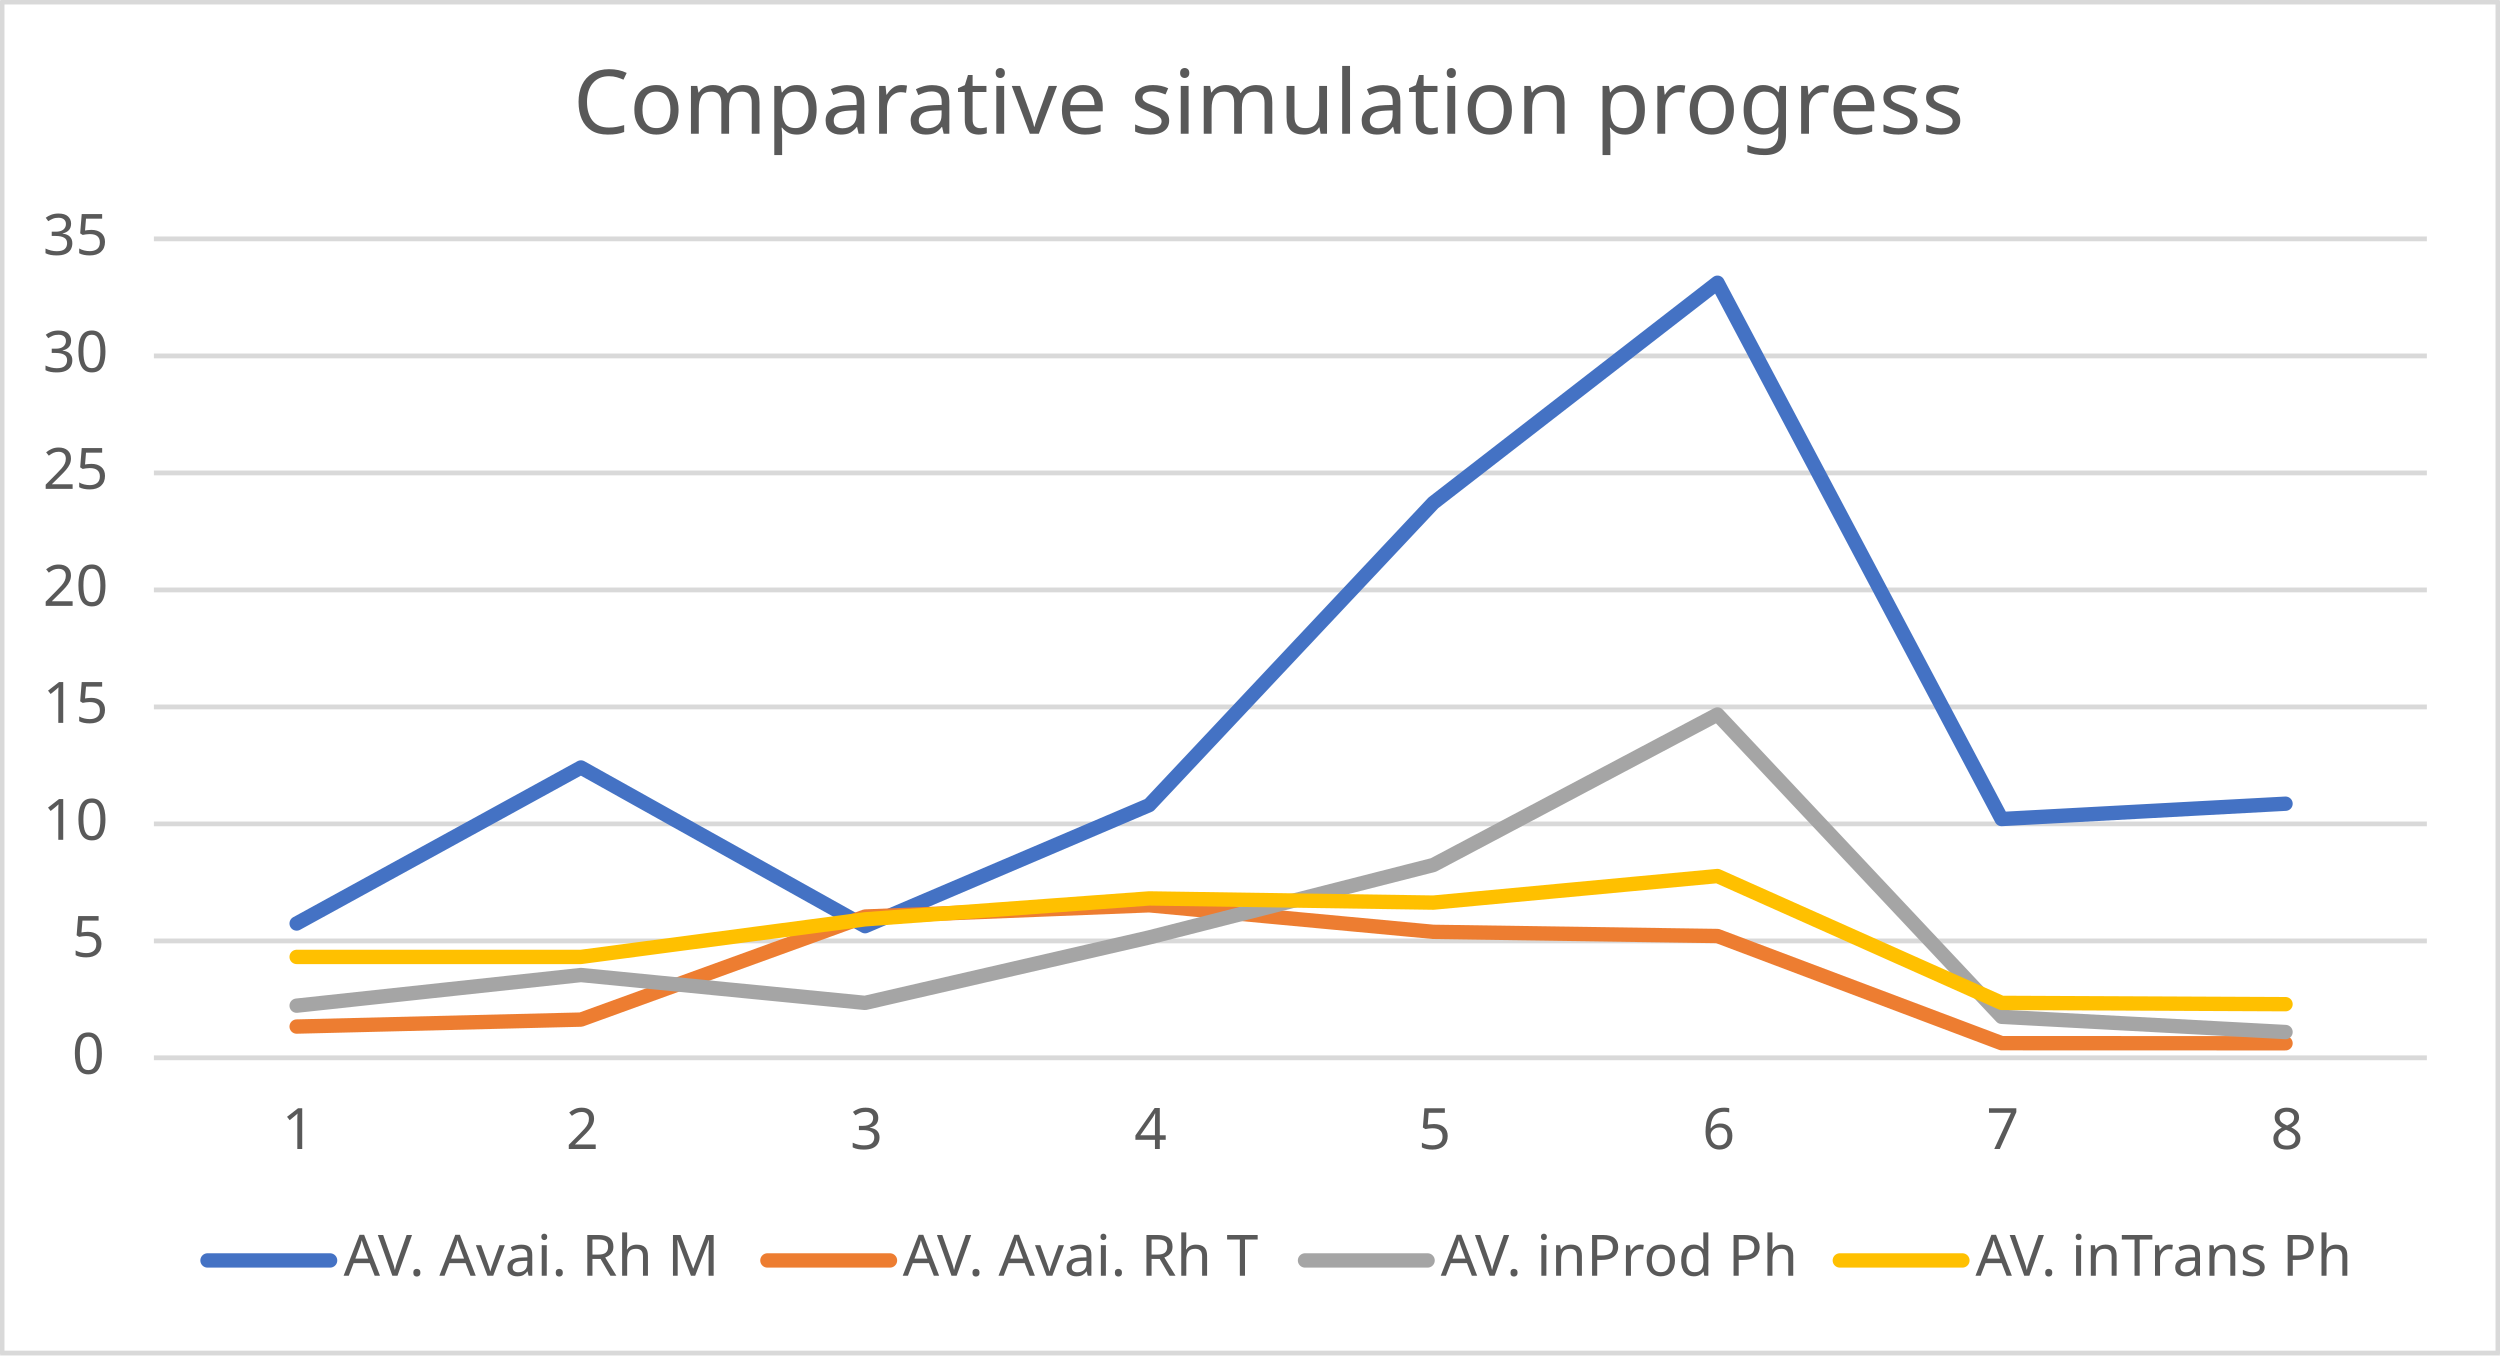
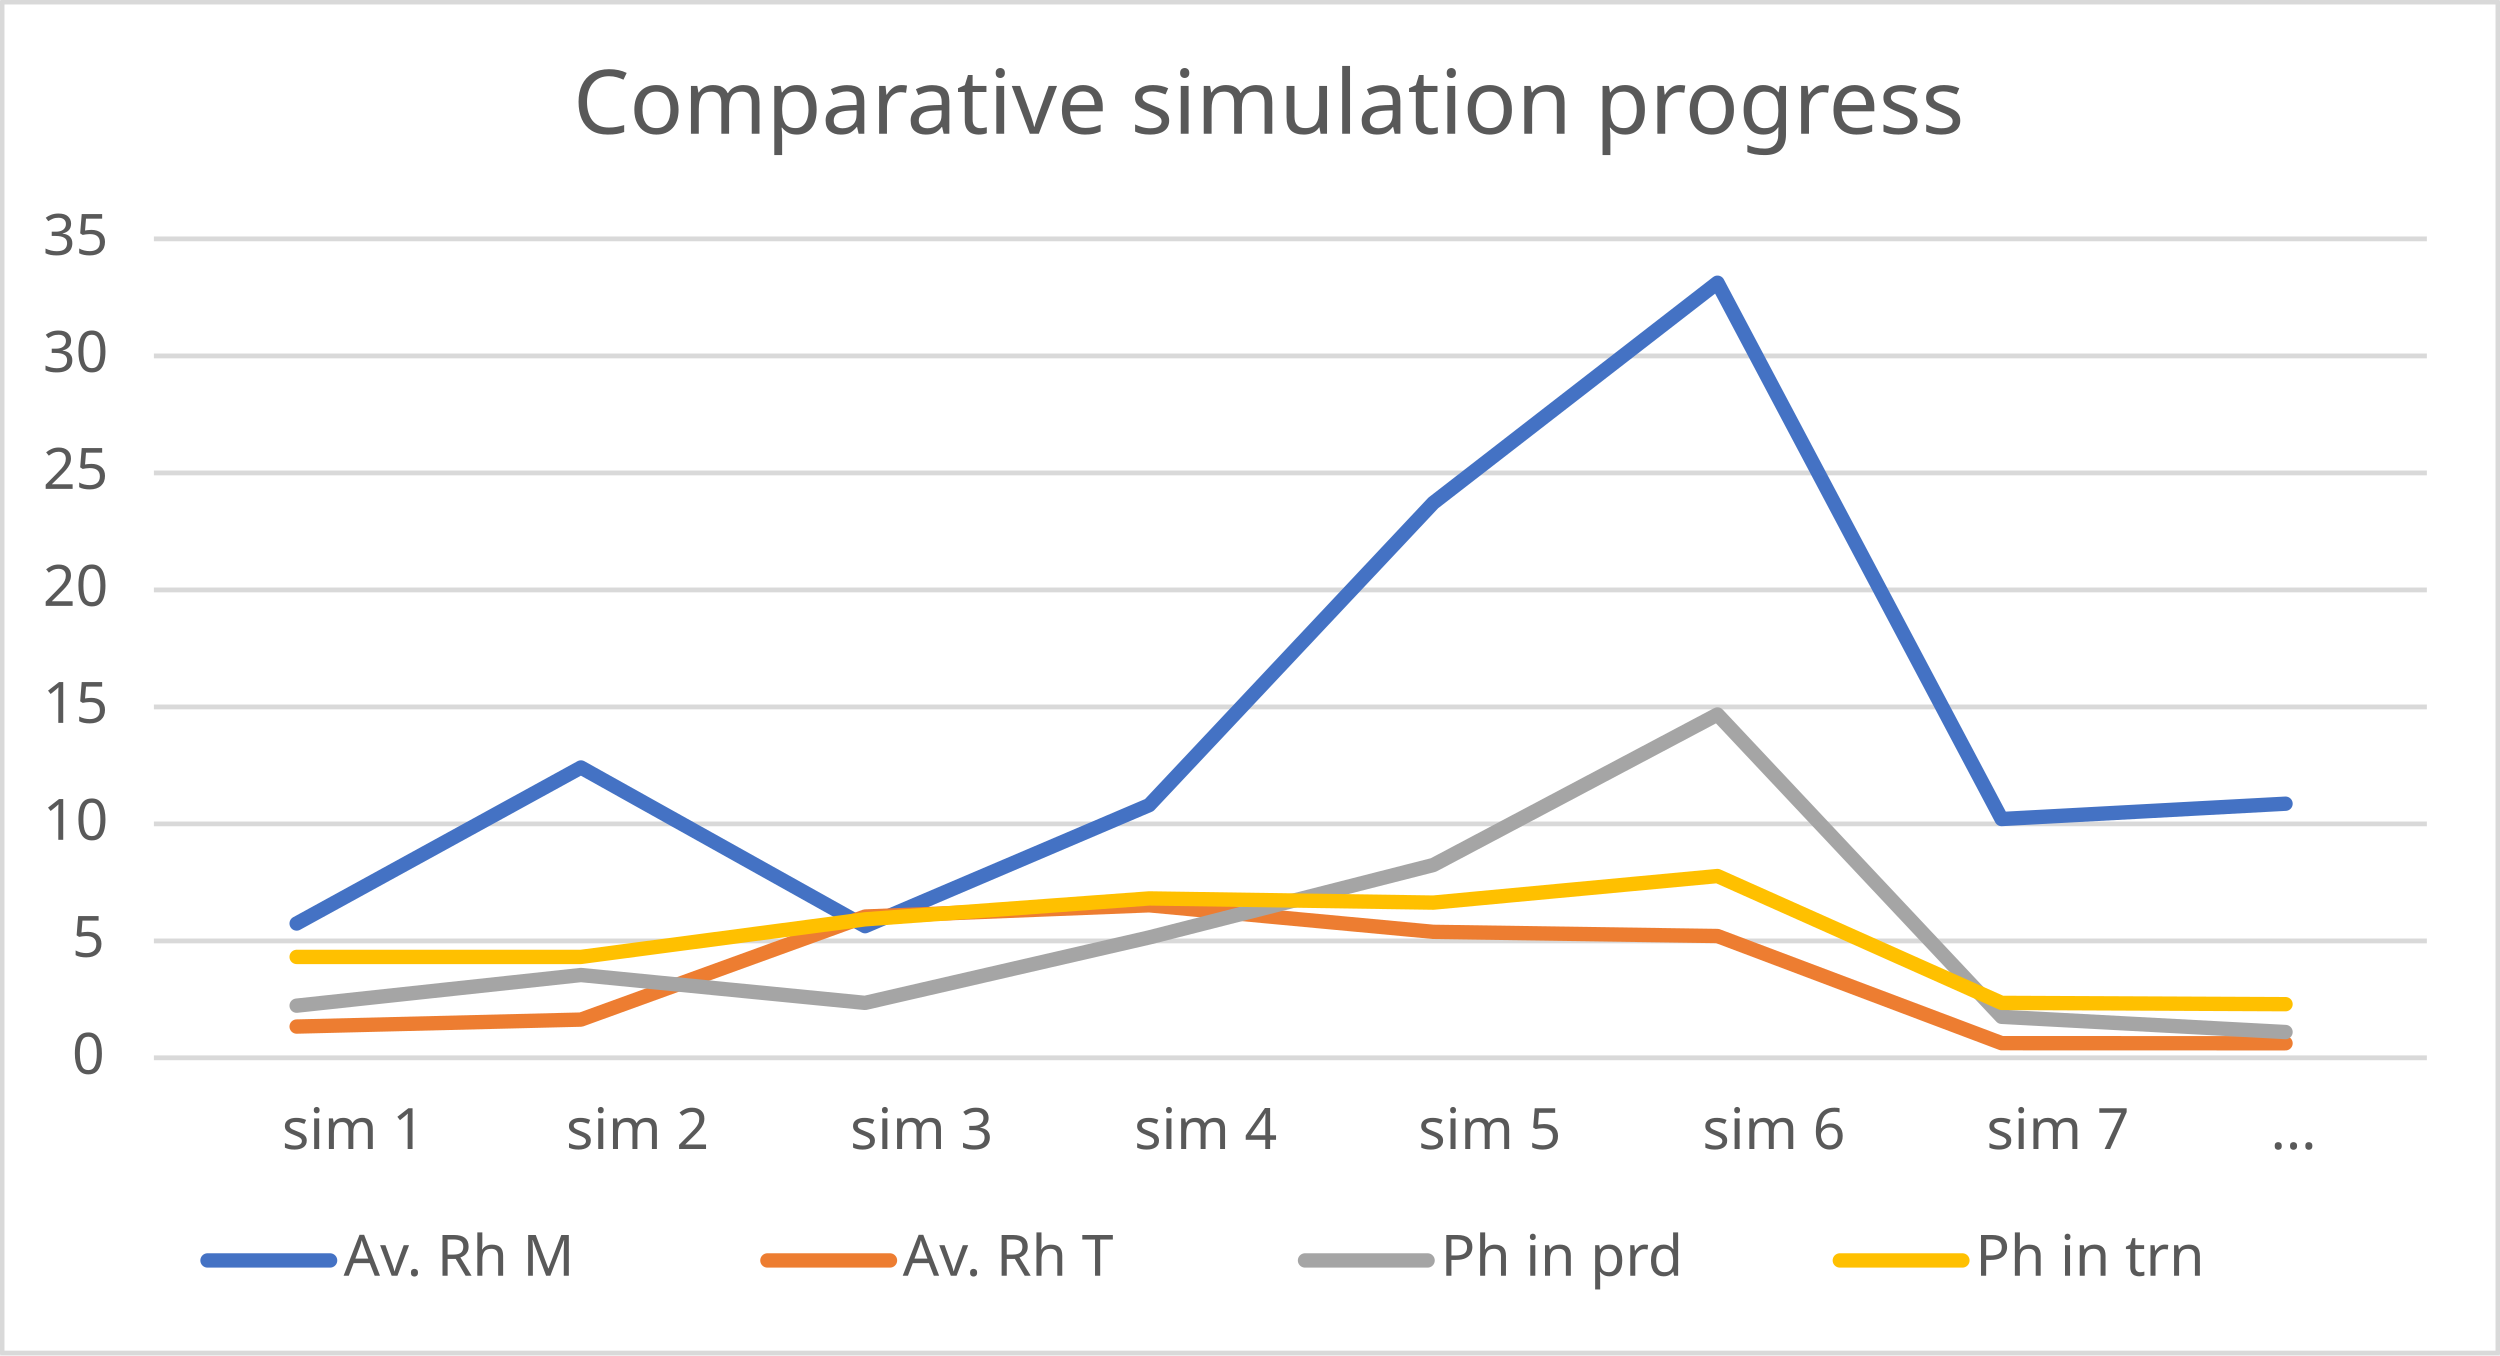
<svg xmlns="http://www.w3.org/2000/svg" width="1795" height="973" overflow="hidden">
  <defs>
    <clipPath id="prefix__a">
      <path d="M3027 1362h1795v973H3027z" />
    </clipPath>
    <clipPath id="prefix__b">
      <path d="M3028 1363h1792v970H3028z" />
    </clipPath>
    <clipPath id="prefix__c">
      <path d="M3028 1363h1792v970H3028z" />
    </clipPath>
    <clipPath id="prefix__d">
      <path d="M3137 1533h1636v592H3137z" />
    </clipPath>
    <clipPath id="prefix__e">
      <path d="M3137 1533h1636v592H3137z" />
    </clipPath>
    <clipPath id="prefix__f">
      <path d="M3137 1533h1636v592H3137z" />
    </clipPath>
    <clipPath id="prefix__g">
      <path d="M3137 1533h1636v592H3137z" />
    </clipPath>
    <clipPath id="prefix__h">
      <path d="M3028 1363h1792v970H3028z" />
    </clipPath>
    <clipPath id="prefix__i">
      <path d="M3028 1363h1792v970H3028z" />
    </clipPath>
    <clipPath id="prefix__j">
      <path d="M3028 1363h1792v970H3028z" />
    </clipPath>
    <clipPath id="prefix__k">
      <path d="M3028 1363h1792v970H3028z" />
    </clipPath>
    <clipPath id="prefix__l">
      <path d="M3028 1363h1792v970H3028z" />
    </clipPath>
    <clipPath id="prefix__m">
      <path d="M3028 1363h1792v970H3028z" />
    </clipPath>
    <clipPath id="prefix__n">
      <path d="M3028 1363h1792v970H3028z" />
    </clipPath>
    <clipPath id="prefix__o">
      <path d="M3028 1363h1792v970H3028z" />
    </clipPath>
    <clipPath id="prefix__p">
      <path d="M3028 1363h1792v970H3028z" />
    </clipPath>
    <clipPath id="prefix__q">
      <path d="M3028 1363h1792v970H3028z" />
    </clipPath>
    <clipPath id="prefix__r">
      <path d="M3028 1363h1792v970H3028z" />
    </clipPath>
    <clipPath id="prefix__s">
      <path d="M3028 1363h1792v970H3028z" />
    </clipPath>
    <clipPath id="prefix__t">
      <path d="M3028 1363h1792v970H3028z" />
    </clipPath>
    <clipPath id="prefix__u">
      <path d="M3028 1363h1792v970H3028z" />
    </clipPath>
    <clipPath id="prefix__v">
      <path d="M3028 1363h1792v970H3028z" />
    </clipPath>
    <clipPath id="prefix__w">
      <path d="M3028 1363h1792v970H3028z" />
    </clipPath>
    <clipPath id="prefix__x">
      <path d="M3028 1363h1792v970H3028z" />
    </clipPath>
    <clipPath id="prefix__y">
      <path d="M3028 1363h1792v970H3028z" />
    </clipPath>
    <clipPath id="prefix__z">
      <path d="M3028 1363h1792v970H3028z" />
    </clipPath>
    <clipPath id="prefix__A">
      <path d="M3028 1363h1792v970H3028z" />
    </clipPath>
    <clipPath id="prefix__B">
      <path d="M3028 1363h1792v970H3028z" />
    </clipPath>
    <clipPath id="prefix__C">
      <path d="M3028 1363h1792v970H3028z" />
    </clipPath>
    <clipPath id="prefix__D">
      <path d="M3028 1363h1792v970H3028z" />
    </clipPath>
    <clipPath id="prefix__E">
      <path d="M3028 1363h1792v970H3028z" />
    </clipPath>
    <clipPath id="prefix__F">
      <path d="M3028 1363h1792v970H3028z" />
    </clipPath>
  </defs>
  <g clip-path="url(#prefix__a)" transform="translate(-3027 -1362)">
    <path fill="#FFF" d="M3028 1363h1792v970H3028z" />
    <g clip-path="url(#prefix__b)">
      <path d="M3137.5 2037.57h1632m-1632-84.01h1632m-1632-84h1632m-1632-84h1632m-1632-84h1632m-1632-84.01h1632m-1632-84.05h1632" stroke="#D9D9D9" stroke-width="3.438" stroke-linejoin="round" stroke-miterlimit="10" fill="none" />
    </g>
    <g clip-path="url(#prefix__c)">
      <path d="M3137.5 2121.5h1632" stroke="#D9D9D9" stroke-width="3.438" stroke-linejoin="round" stroke-miterlimit="10" fill="none" />
    </g>
    <g clip-path="url(#prefix__d)">
      <path d="M3240 2025.07l204.11-112.01L3648.12 2027l204.01-86.94 204-217L4260.14 1565l204.01 385.06 203.85-11" stroke="#4472C4" stroke-width="10.313" stroke-linecap="round" stroke-linejoin="round" stroke-miterlimit="10" fill="none" />
    </g>
    <g clip-path="url(#prefix__e)">
      <path d="M3240 2099.07l204.11-5 204.01-74 204.01-8.07 204 19.07 204.01 3 204.01 76.93 203.85.07" stroke="#ED7D31" stroke-width="10.313" stroke-linecap="round" stroke-linejoin="round" stroke-miterlimit="10" fill="none" />
    </g>
    <g clip-path="url(#prefix__f)">
      <path d="M3240 2084.07l204.11-22 204.01 20 204.01-47 204-52L4260.14 1875l204.01 217.07L4668 2103" stroke="#A5A5A5" stroke-width="10.313" stroke-linecap="round" stroke-linejoin="round" stroke-miterlimit="10" fill="none" />
    </g>
    <g clip-path="url(#prefix__g)">
      <path d="M3240 2049.07h204.11l204.01-27 204.01-15 204 3 204.01-19.07 204.01 91.07 203.85.93" stroke="#FFC000" stroke-width="10.313" stroke-linecap="round" stroke-linejoin="round" stroke-miterlimit="10" fill="none" />
    </g>
    <g clip-path="url(#prefix__h)">
      <text fill="#595959" font-family="Calibri,Calibri_MSFontService,sans-serif" font-weight="400" font-size="41" transform="translate(3078.73 2133)">0</text>
    </g>
    <g clip-path="url(#prefix__i)">
      <text fill="#595959" font-family="Calibri,Calibri_MSFontService,sans-serif" font-weight="400" font-size="41" transform="translate(3078.73 2049)">5</text>
    </g>
    <g clip-path="url(#prefix__j)">
      <text fill="#595959" font-family="Calibri,Calibri_MSFontService,sans-serif" font-weight="400" font-size="41" transform="translate(3057.83 1965)">10</text>
    </g>
    <g clip-path="url(#prefix__k)">
      <text fill="#595959" font-family="Calibri,Calibri_MSFontService,sans-serif" font-weight="400" font-size="41" transform="translate(3057.83 1881)">15</text>
    </g>
    <g clip-path="url(#prefix__l)">
      <text fill="#595959" font-family="Calibri,Calibri_MSFontService,sans-serif" font-weight="400" font-size="41" transform="translate(3057.83 1797)">20</text>
    </g>
    <g clip-path="url(#prefix__m)">
      <text fill="#595959" font-family="Calibri,Calibri_MSFontService,sans-serif" font-weight="400" font-size="41" transform="translate(3057.83 1713)">25</text>
    </g>
    <g clip-path="url(#prefix__n)">
      <text fill="#595959" font-family="Calibri,Calibri_MSFontService,sans-serif" font-weight="400" font-size="41" transform="translate(3057.83 1629)">30</text>
    </g>
    <g clip-path="url(#prefix__o)">
      <text fill="#595959" font-family="Calibri,Calibri_MSFontService,sans-serif" font-weight="400" font-size="41" transform="translate(3057.83 1545)">35</text>
    </g>
    <g clip-path="url(#prefix__p)">
-       <text fill="#595959" font-family="Calibri,Calibri_MSFontService,sans-serif" font-weight="400" font-size="41" transform="translate(3229.44 2187)">1</text>
+       <text fill="#595959" font-family="Calibri,Calibri_MSFontService,sans-serif" font-weight="400" font-size="41" transform="translate(3229.44 2187)">sim 1</text>
    </g>
    <g clip-path="url(#prefix__q)">
-       <text fill="#595959" font-family="Calibri,Calibri_MSFontService,sans-serif" font-weight="400" font-size="41" transform="translate(3433.41 2187)">2</text>
+       <text fill="#595959" font-family="Calibri,Calibri_MSFontService,sans-serif" font-weight="400" font-size="41" transform="translate(3433.41 2187)">sim 2</text>
    </g>
    <g clip-path="url(#prefix__r)">
-       <text fill="#595959" font-family="Calibri,Calibri_MSFontService,sans-serif" font-weight="400" font-size="41" transform="translate(3637.39 2187)">3</text>
+       <text fill="#595959" font-family="Calibri,Calibri_MSFontService,sans-serif" font-weight="400" font-size="41" transform="translate(3637.39 2187)">sim 3</text>
    </g>
    <g clip-path="url(#prefix__s)">
-       <text fill="#595959" font-family="Calibri,Calibri_MSFontService,sans-serif" font-weight="400" font-size="41" transform="translate(3841.36 2187)">4</text>
+       <text fill="#595959" font-family="Calibri,Calibri_MSFontService,sans-serif" font-weight="400" font-size="41" transform="translate(3841.36 2187)">sim 4</text>
    </g>
    <g clip-path="url(#prefix__t)">
-       <text fill="#595959" font-family="Calibri,Calibri_MSFontService,sans-serif" font-weight="400" font-size="41" transform="translate(4045.34 2187)">5</text>
+       <text fill="#595959" font-family="Calibri,Calibri_MSFontService,sans-serif" font-weight="400" font-size="41" transform="translate(4045.34 2187)">sim 5</text>
    </g>
    <g clip-path="url(#prefix__u)">
-       <text fill="#595959" font-family="Calibri,Calibri_MSFontService,sans-serif" font-weight="400" font-size="41" transform="translate(4249.32 2187)">6</text>
+       <text fill="#595959" font-family="Calibri,Calibri_MSFontService,sans-serif" font-weight="400" font-size="41" transform="translate(4249.32 2187)">sim 6</text>
    </g>
    <g clip-path="url(#prefix__v)">
-       <text fill="#595959" font-family="Calibri,Calibri_MSFontService,sans-serif" font-weight="400" font-size="41" transform="translate(4453.29 2187)">7</text>
+       <text fill="#595959" font-family="Calibri,Calibri_MSFontService,sans-serif" font-weight="400" font-size="41" transform="translate(4453.29 2187)">sim 7</text>
    </g>
    <g clip-path="url(#prefix__w)">
-       <text fill="#595959" font-family="Calibri,Calibri_MSFontService,sans-serif" font-weight="400" font-size="41" transform="translate(4657.27 2187)">8</text>
+       <text fill="#595959" font-family="Calibri,Calibri_MSFontService,sans-serif" font-weight="400" font-size="41" transform="translate(4657.27 2187)">...</text>
    </g>
    <g clip-path="url(#prefix__x)">
      <text fill="#595959" font-family="Calibri,Calibri_MSFontService,sans-serif" font-weight="400" font-size="64" transform="translate(3438.49 1458)">Comparative simulation
                progress</text>
    </g>
    <g clip-path="url(#prefix__y)">
      <path d="M3176 2267h88" stroke="#4472C4" stroke-width="10.313" stroke-linecap="round" stroke-linejoin="round" stroke-miterlimit="10" fill="none" />
    </g>
    <g clip-path="url(#prefix__z)">
-       <text fill="#595959" font-family="Calibri,Calibri_MSFontService,sans-serif" font-weight="400" font-size="41" transform="translate(3273.69 2278)">AV. Avai. Rh M</text>
+       <text fill="#595959" font-family="Calibri,Calibri_MSFontService,sans-serif" font-weight="400" font-size="41" transform="translate(3273.69 2278)">Av. Rh M</text>
    </g>
    <g clip-path="url(#prefix__A)">
      <path d="M3578 2267h88" stroke="#ED7D31" stroke-width="10.313" stroke-linecap="round" stroke-linejoin="round" stroke-miterlimit="10" fill="none" />
    </g>
    <g clip-path="url(#prefix__B)">
-       <text fill="#595959" font-family="Calibri,Calibri_MSFontService,sans-serif" font-weight="400" font-size="41" transform="translate(3675.15 2278)">AV. Avai. Rh T</text>
+       <text fill="#595959" font-family="Calibri,Calibri_MSFontService,sans-serif" font-weight="400" font-size="41" transform="translate(3675.15 2278)">Av. Rh T</text>
    </g>
    <g clip-path="url(#prefix__C)">
      <path d="M3964 2267h88" stroke="#A5A5A5" stroke-width="10.313" stroke-linecap="round" stroke-linejoin="round" stroke-miterlimit="10" fill="none" />
    </g>
    <g clip-path="url(#prefix__D)">
-       <text fill="#595959" font-family="Calibri,Calibri_MSFontService,sans-serif" font-weight="400" font-size="41" transform="translate(4061.45 2278)">AV. inProd Ph</text>
+       <text fill="#595959" font-family="Calibri,Calibri_MSFontService,sans-serif" font-weight="400" font-size="41" transform="translate(4061.45 2278)">Ph in prd</text>
    </g>
    <g clip-path="url(#prefix__E)">
      <path d="M4348 2267h88" stroke="#FFC000" stroke-width="10.313" stroke-linecap="round" stroke-linejoin="round" stroke-miterlimit="10" fill="none" />
    </g>
    <g clip-path="url(#prefix__F)">
-       <text fill="#595959" font-family="Calibri,Calibri_MSFontService,sans-serif" font-weight="400" font-size="41" transform="translate(4445.38 2278)">AV. inTrans Ph</text>
+       <text fill="#595959" font-family="Calibri,Calibri_MSFontService,sans-serif" font-weight="400" font-size="41" transform="translate(4445.38 2278)">Ph in trn</text>
    </g>
    <path stroke="#D9D9D9" stroke-width="3.438" stroke-linejoin="round" stroke-miterlimit="10" fill="none" d="M3028.5 1363.5h1792v970h-1792z" />
  </g>
</svg>
